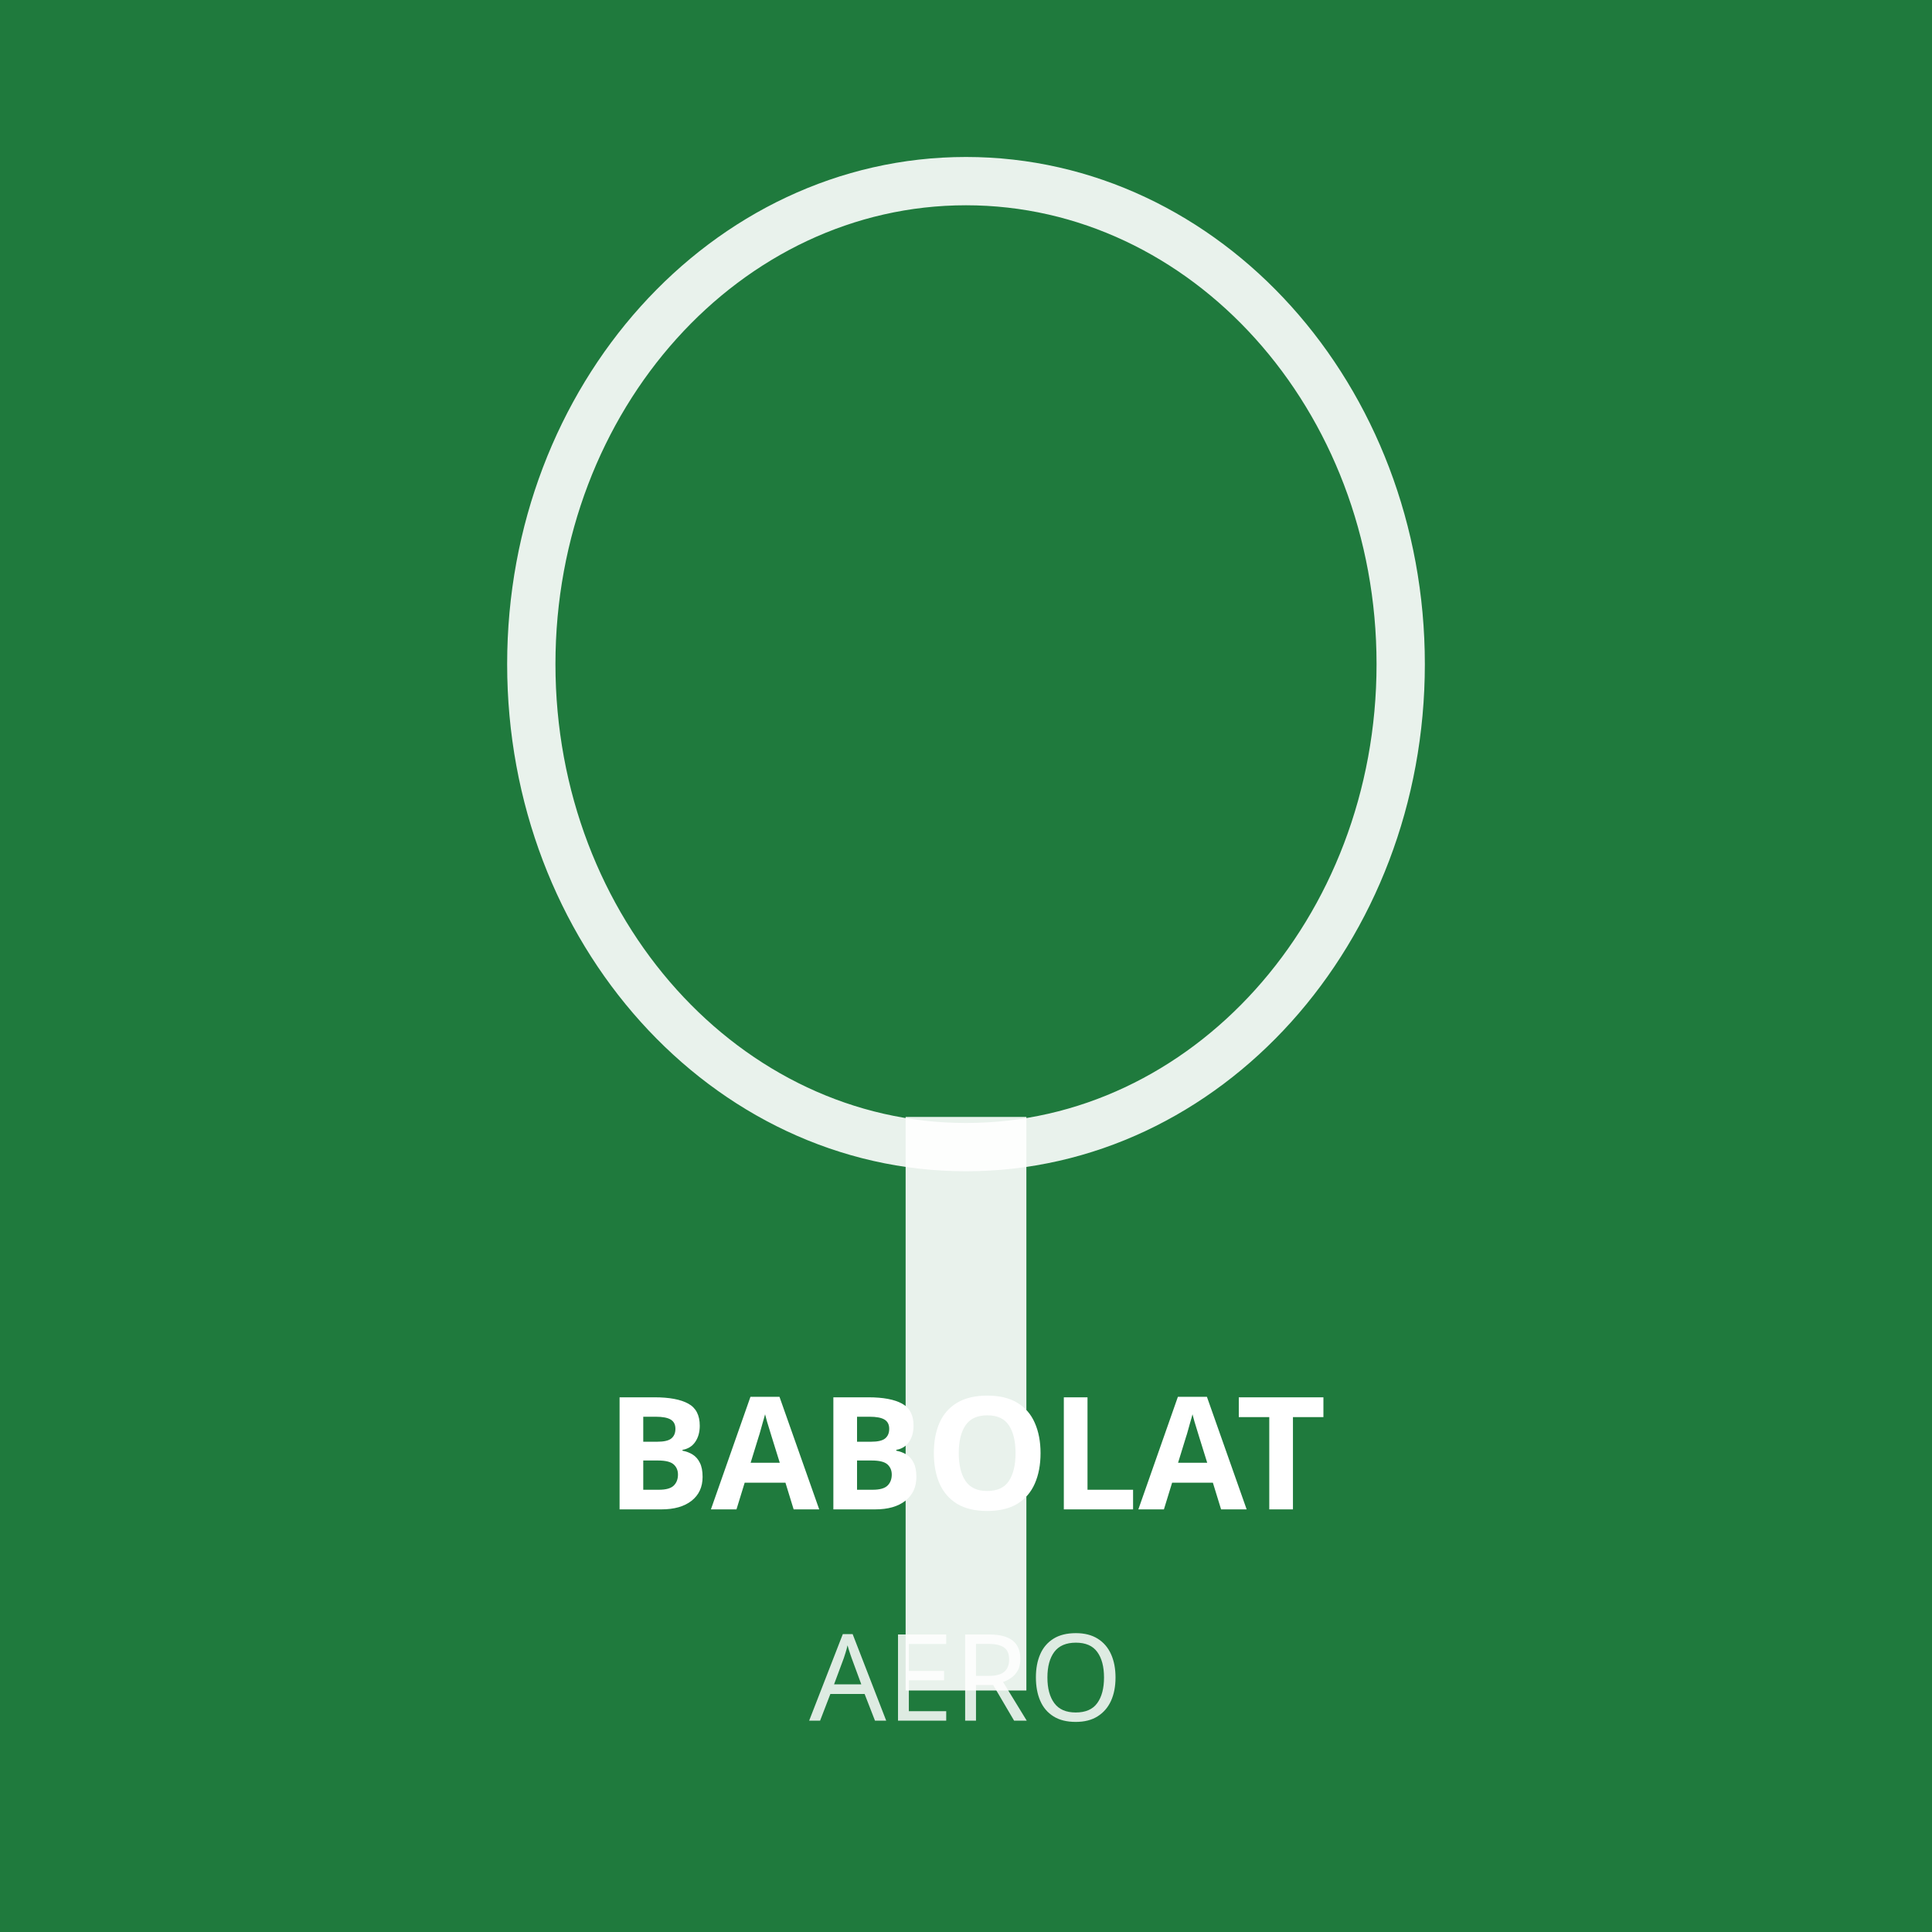
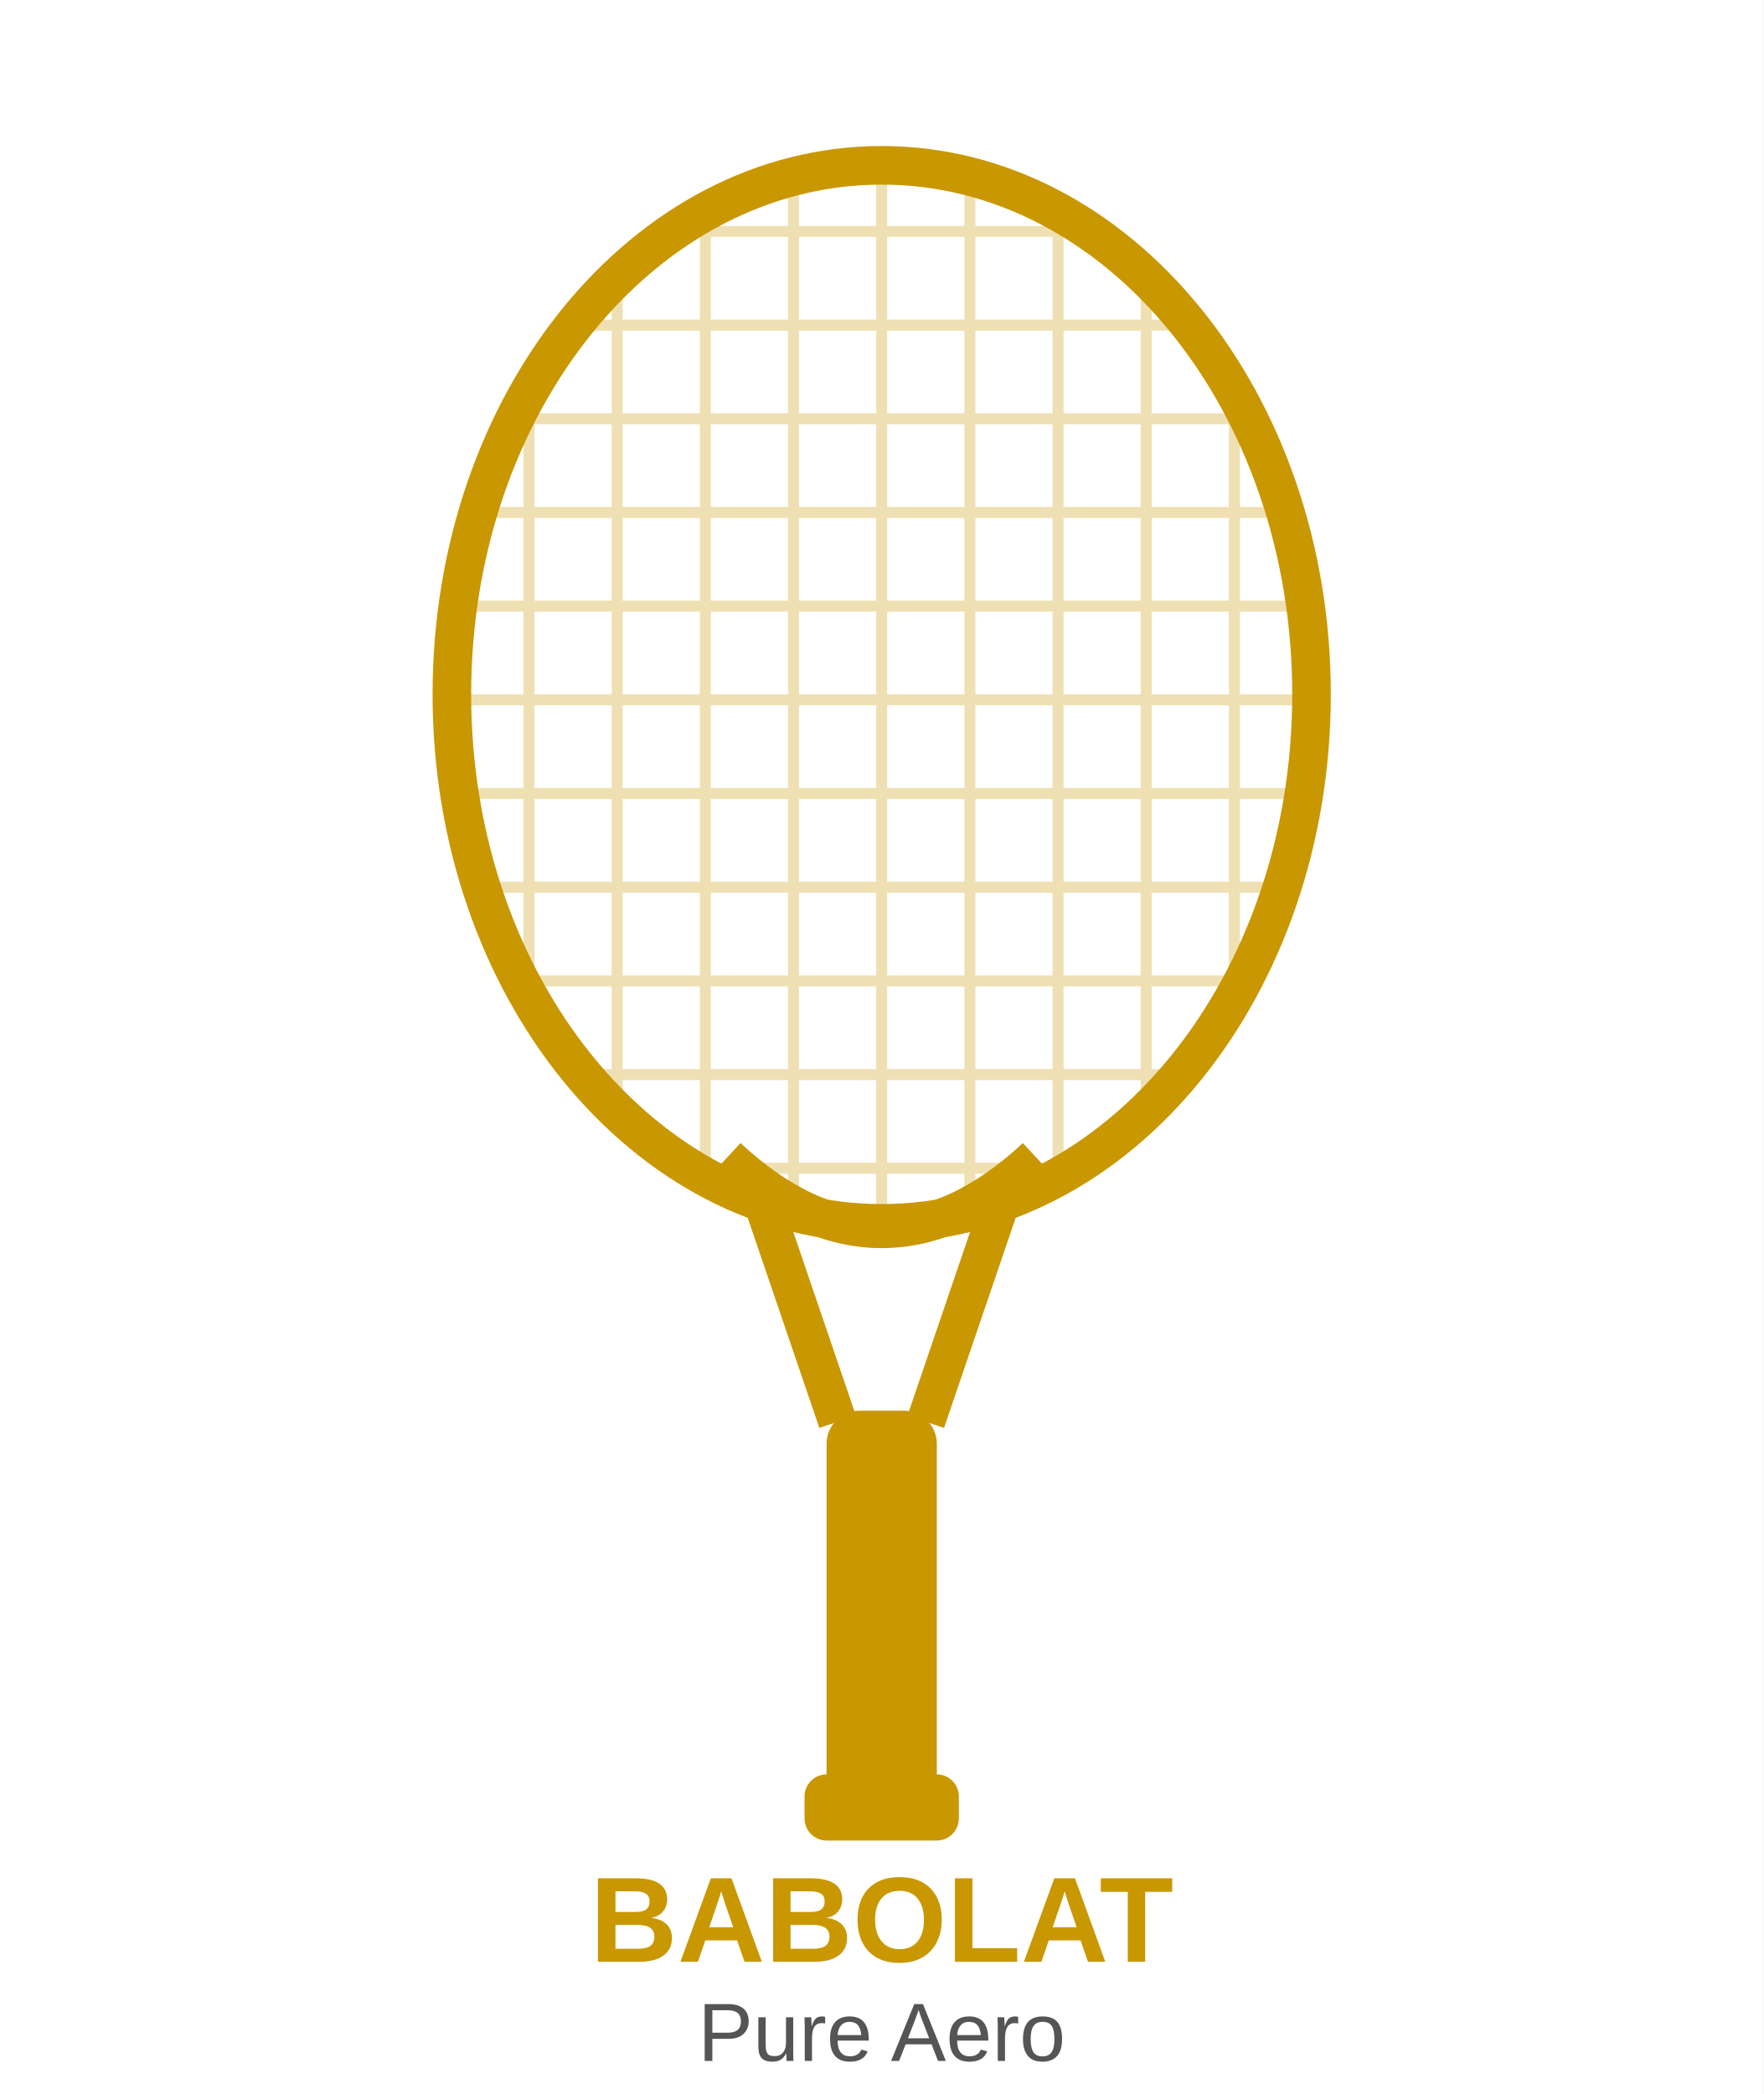
- <svg xmlns="http://www.w3.org/2000/svg" width="320" height="320" viewBox="0 0 320 320">
-   <rect width="320" height="320" fill="#1f7a3d" />
-   <ellipse cx="160" cy="110" rx="72" ry="80" fill="none" stroke="#ffffff" stroke-width="8" opacity="0.9" />
-   <rect x="150" y="185" width="20" height="95" fill="#ffffff" opacity="0.9" />
-   <text x="160" y="250" font-family="sans-serif" font-size="26" font-weight="bold" fill="#ffffff" text-anchor="middle">BABOLAT</text>
-   <text x="160" y="285" font-family="sans-serif" font-size="20" fill="#ffffff" text-anchor="middle" opacity="0.85">AERO</text>
+ <svg xmlns="http://www.w3.org/2000/svg" width="320" height="380" viewBox="0 0 320 380">
+   <rect width="320" height="380" fill="#ffffff" />
+   <defs>
+     <clipPath id="h">
+       <ellipse cx="160" cy="126" rx="78" ry="96" />
+     </clipPath>
+   </defs>
+   <g clip-path="url(#h)" stroke="#c99700" stroke-width="2" opacity="0.3">
+     <line x1="96" y1="32" x2="96" y2="220" />
+     <line x1="112" y1="32" x2="112" y2="220" />
+     <line x1="128" y1="32" x2="128" y2="220" />
+     <line x1="144" y1="32" x2="144" y2="220" />
+     <line x1="160" y1="32" x2="160" y2="220" />
+     <line x1="176" y1="32" x2="176" y2="220" />
+     <line x1="192" y1="32" x2="192" y2="220" />
+     <line x1="208" y1="32" x2="208" y2="220" />
+     <line x1="224" y1="32" x2="224" y2="220" />
+     <line x1="82" y1="42" x2="238" y2="42" />
+     <line x1="82" y1="59" x2="238" y2="59" />
+     <line x1="82" y1="76" x2="238" y2="76" />
+     <line x1="82" y1="93" x2="238" y2="93" />
+     <line x1="82" y1="110" x2="238" y2="110" />
+     <line x1="82" y1="127" x2="238" y2="127" />
+     <line x1="82" y1="144" x2="238" y2="144" />
+     <line x1="82" y1="161" x2="238" y2="161" />
+     <line x1="82" y1="178" x2="238" y2="178" />
+     <line x1="82" y1="195" x2="238" y2="195" />
+     <line x1="82" y1="212" x2="238" y2="212" />
+   </g>
+   <ellipse cx="160" cy="126" rx="78" ry="96" fill="none" stroke="#c99700" stroke-width="7" />
+   <path d="M132,210 Q160,236 188,210" fill="none" stroke="#c99700" stroke-width="7" />
+   <path d="M137,214 L152,258 M183,214 L168,258" fill="none" stroke="#c99700" stroke-width="7" />
+   <rect x="150" y="256" width="20" height="72" rx="6" fill="#c99700" />
+   <rect x="146" y="322" width="28" height="12" rx="4" fill="#c99700" />
+   <text x="160" y="356" font-family="Arial, sans-serif" font-size="22" font-weight="bold" fill="#c99700" text-anchor="middle">BABOLAT</text>
+   <text x="160" y="374" font-family="Arial, sans-serif" font-size="15" fill="#555555" text-anchor="middle">Pure Aero</text>
</svg>
